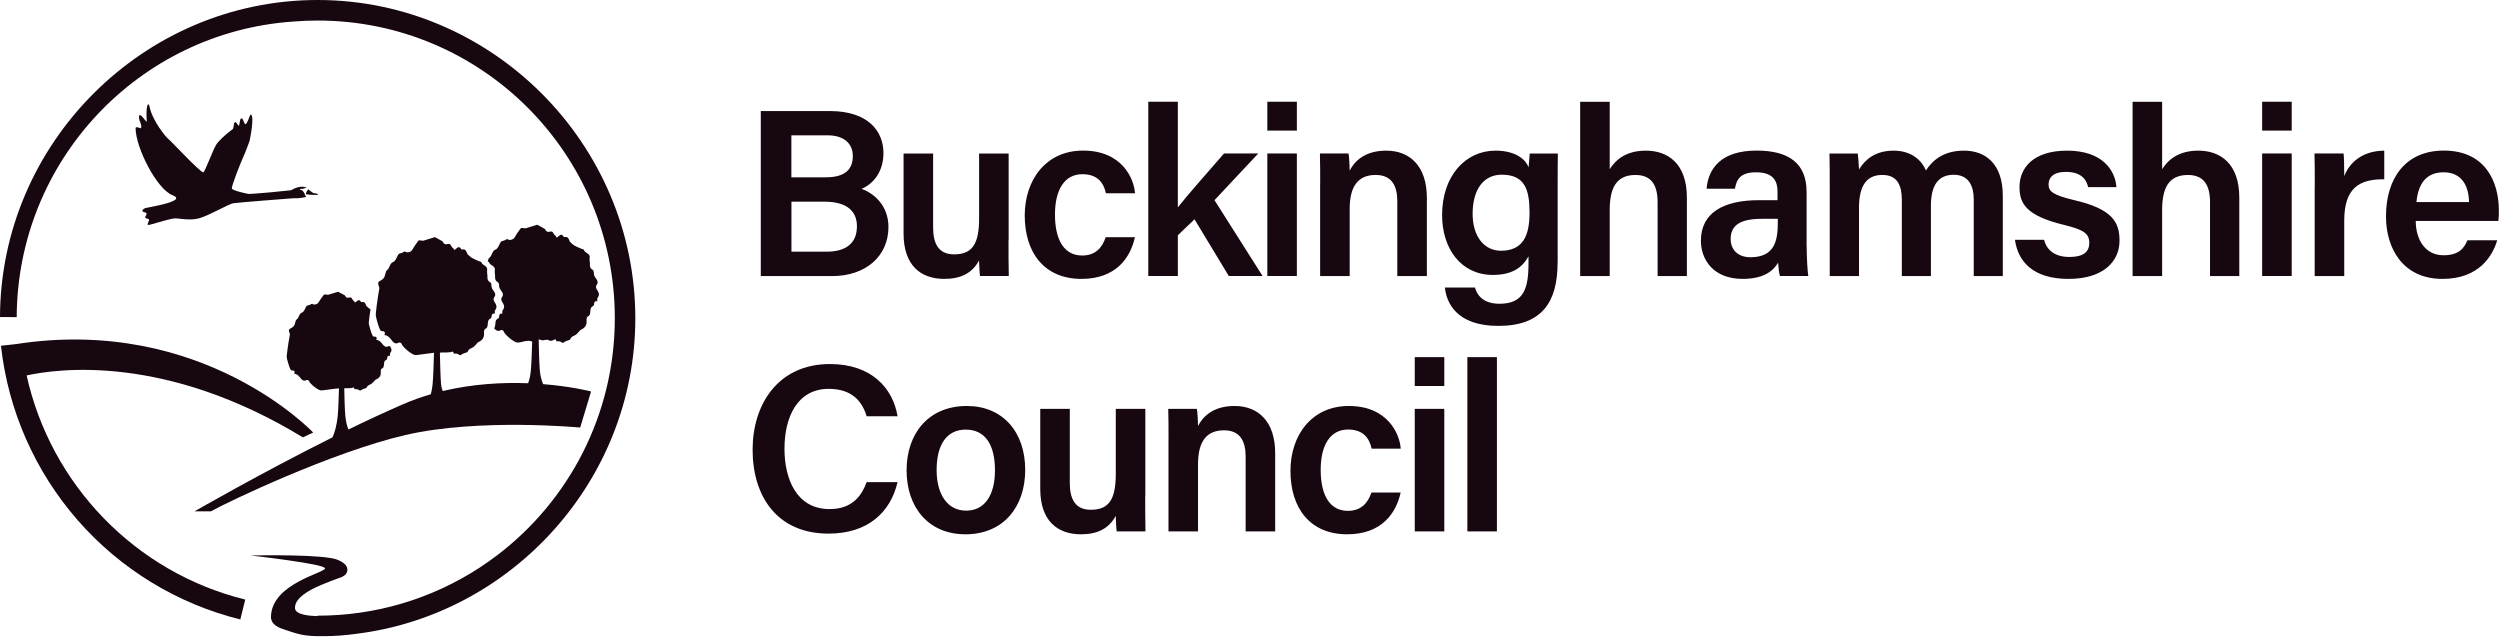
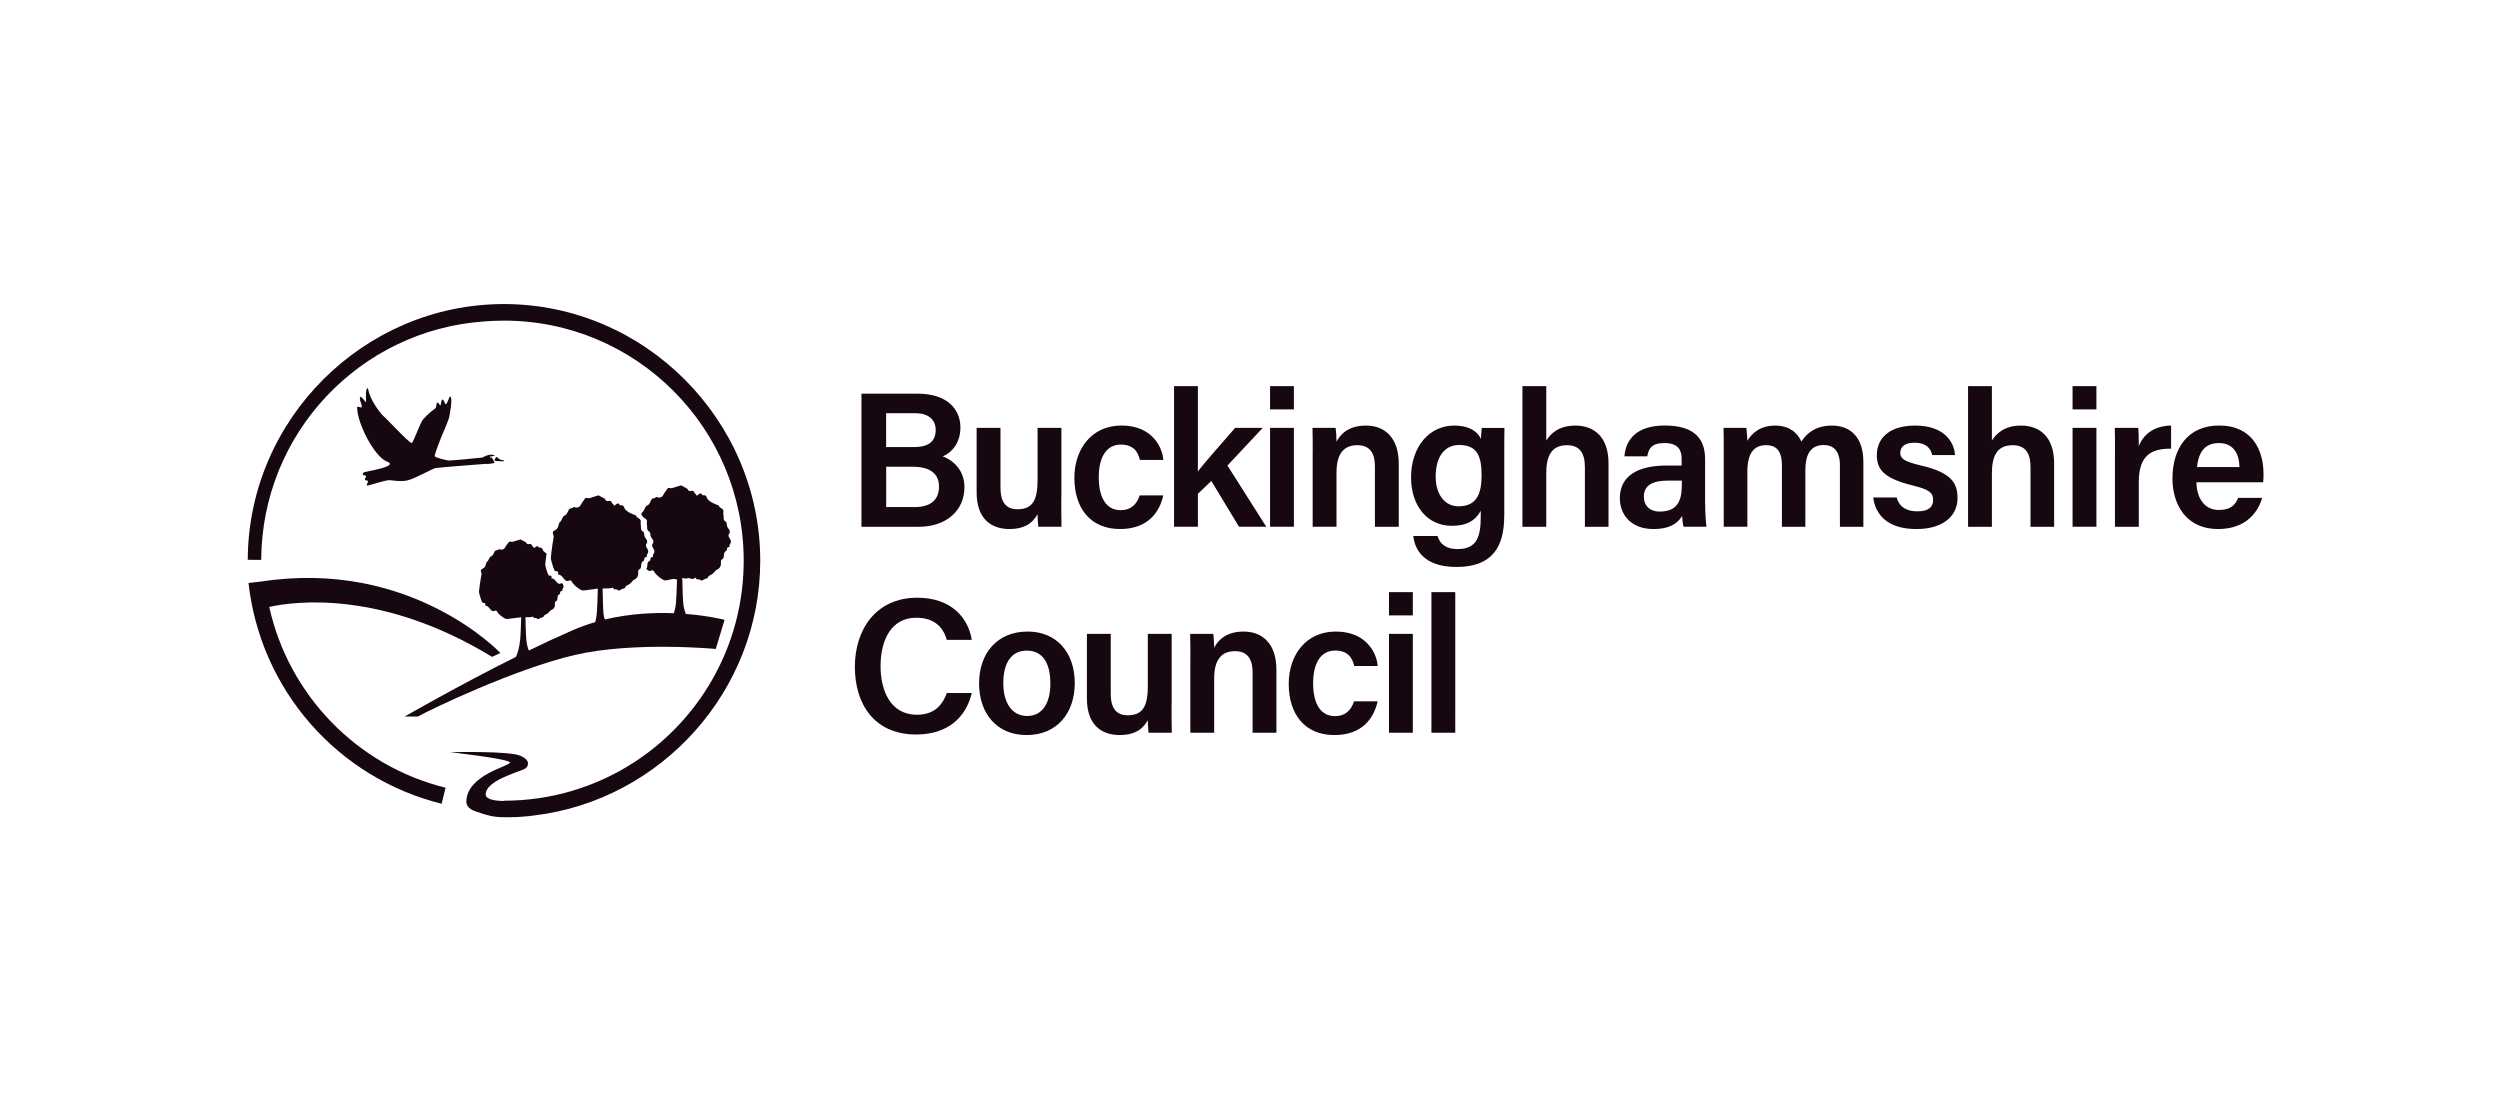
- <svg xmlns="http://www.w3.org/2000/svg" width="224" height="57" viewBox="0 0 224 57" fill="none">
-   <path d="M68.174 9.951H74.359C77.774 9.951 79.158 11.742 79.158 13.713C79.158 15.401 78.239 16.487 77.196 16.918C78.202 17.279 79.605 18.328 79.605 20.338C79.605 22.964 77.559 24.738 74.549 24.738H68.167V9.951H68.174ZM74.003 15.886C75.732 15.886 76.412 15.162 76.412 13.983C76.412 12.811 75.56 12.124 74.149 12.124H70.908V15.886H74.003ZM70.908 22.552H74.046C75.817 22.552 76.781 21.785 76.781 20.269C76.781 18.944 75.903 18.072 73.899 18.072H70.914V22.552H70.908ZM90.363 21.527C90.363 22.596 90.363 23.853 90.387 24.731H87.807C87.765 24.432 87.746 23.81 87.722 23.344C87.103 24.473 86.097 24.989 84.607 24.989C82.492 24.989 80.96 23.773 80.96 20.932V13.755H83.608V20.397C83.608 21.68 83.994 22.791 85.484 22.791C87.083 22.791 87.728 21.914 87.728 19.57V13.755H90.374V21.527H90.363ZM101.69 21.251C101.286 23.086 100.006 24.989 96.892 24.989C93.605 24.989 91.816 22.68 91.816 19.305C91.816 16.12 93.716 13.492 97.044 13.492C100.544 13.492 101.612 16.014 101.697 17.317H99.092C98.878 16.333 98.301 15.609 96.978 15.609C95.397 15.609 94.526 16.977 94.526 19.219C94.526 21.613 95.421 22.895 96.959 22.895C98.111 22.895 98.749 22.233 99.073 21.251H101.692H101.69ZM105.534 18.581C106.386 17.488 108.158 15.505 109.672 13.75H112.742L108.819 17.936L113.128 24.731H110.1L107.029 19.649L105.535 21.079V24.731H102.886V9.116H105.534V18.581ZM113.551 9.116H116.199V11.699H113.552V9.116H113.551ZM113.551 13.75H116.199V24.731H113.552V13.751L113.551 13.75ZM118.289 16.506C118.289 15.567 118.289 14.585 118.265 13.75H120.827C120.889 14.05 120.932 14.947 120.932 15.29C121.317 14.524 122.212 13.498 124.199 13.498C126.357 13.498 127.847 14.91 127.847 17.727V24.738H125.198V18.026C125.198 16.658 124.707 15.675 123.255 15.675C121.698 15.675 120.932 16.683 120.932 18.709V24.737H118.284V16.504H118.289V16.506ZM139.56 23.515C139.56 27.039 138.193 29.201 134.246 29.201C130.469 29.201 129.592 27.082 129.464 25.763H132.155C132.411 26.659 133.117 27.216 134.349 27.216C136.507 27.216 136.953 25.891 136.953 23.608V22.97C136.379 24.013 135.441 24.633 133.754 24.633C130.941 24.633 129.212 22.324 129.212 19.267C129.212 15.788 131.284 13.498 133.994 13.498C135.956 13.498 136.771 14.418 136.96 14.997C136.984 14.633 137.046 13.952 137.065 13.757H139.583C139.566 14.609 139.566 15.849 139.566 16.918V23.515H139.56ZM134.484 22.466C136.488 22.466 137.046 21.079 137.046 19.047C137.046 16.973 136.617 15.652 134.551 15.652C132.994 15.652 131.947 16.892 131.947 19.158C131.947 21.19 132.989 22.466 134.484 22.466ZM144.23 9.116V15.162C144.739 14.351 145.658 13.498 147.473 13.498C149.416 13.498 151.145 14.628 151.145 17.709V24.738H148.521V18.115C148.521 16.53 147.926 15.678 146.535 15.678C144.745 15.678 144.23 16.96 144.23 18.838V24.738H141.583V9.12H144.23V9.114V9.116ZM161.877 22.043C161.877 23.068 161.964 24.454 162.025 24.731H159.487C159.401 24.499 159.34 23.94 159.316 23.534C158.928 24.197 158.139 24.989 156.134 24.989C153.512 24.989 152.401 23.257 152.401 21.569C152.401 19.089 154.388 17.935 157.605 17.935H159.266V17.187C159.266 16.335 158.992 15.438 157.348 15.438C155.895 15.438 155.6 16.101 155.448 16.91H152.91C153.057 15.119 154.191 13.473 157.452 13.492C160.309 13.51 161.871 14.646 161.871 17.211V22.042H161.877V22.043ZM159.297 19.607H157.863C155.919 19.607 155.068 20.182 155.068 21.422C155.068 22.32 155.662 23.049 156.84 23.049C159.016 23.049 159.292 21.552 159.292 19.931V19.605H159.297V19.607ZM163.944 16.573C163.944 15.634 163.944 14.67 163.92 13.755H166.456C166.499 14.032 166.542 14.72 166.567 15.186C167.1 14.308 168.02 13.498 169.662 13.498C171.219 13.498 172.157 14.308 172.561 15.272C173.18 14.333 174.162 13.498 175.976 13.498C177.852 13.498 179.451 14.628 179.451 17.538V24.738H176.846V17.855C176.846 16.764 176.46 15.659 175.057 15.659C173.604 15.659 173.009 16.684 173.009 18.458V24.738H170.404V17.941C170.404 16.725 170.085 15.675 168.656 15.675C167.229 15.675 166.567 16.658 166.567 18.622V24.735H163.944V16.573ZM183.148 21.485C183.406 22.466 184.171 23.024 185.428 23.024C186.709 23.024 187.2 22.534 187.2 21.767C187.2 20.932 186.709 20.588 184.981 20.164C181.548 19.33 180.947 18.261 180.947 16.745C180.947 15.143 182.075 13.498 185.213 13.498C188.371 13.498 189.521 15.248 189.633 16.769H187.095C186.99 16.253 186.623 15.401 185.109 15.401C183.914 15.401 183.552 15.96 183.552 16.53C183.552 17.15 183.938 17.471 185.789 17.918C189.333 18.727 189.909 19.95 189.909 21.57C189.909 23.406 188.48 24.99 185.343 24.99C182.16 24.99 180.8 23.43 180.542 21.485H183.148ZM193.727 9.116V15.162C194.236 14.351 195.156 13.498 196.97 13.498C198.913 13.498 200.641 14.628 200.641 17.709V24.738H198.018V18.115C198.018 16.53 197.424 15.678 196.032 15.678C194.236 15.678 193.727 16.96 193.727 18.838V24.738H191.08V9.12H193.727V9.114V9.116ZM202.688 9.116H205.337V11.699H202.688V9.116ZM202.688 13.75H205.337V24.731H202.688V13.751V13.75ZM207.403 16.721C207.403 15.481 207.403 14.561 207.378 13.75H209.983C210.025 14.006 210.044 15.032 210.044 15.782C210.559 14.457 211.773 13.516 213.63 13.498V16.064C211.411 16.04 210.044 16.831 210.044 19.759V24.738H207.396V16.721H207.403ZM216.45 19.796C216.45 21.441 217.283 22.871 218.926 22.871C220.337 22.871 220.783 22.227 221.083 21.527H223.751C223.346 22.895 222.151 24.99 218.84 24.99C215.298 24.99 213.784 22.251 213.784 19.39C213.784 15.997 215.512 13.492 218.969 13.492C222.659 13.492 223.897 16.248 223.897 18.857C223.897 19.219 223.897 19.477 223.854 19.796H216.45ZM221.225 18.108C221.2 16.634 220.563 15.438 218.945 15.438C217.32 15.438 216.664 16.55 216.512 18.108H221.225ZM80.421 43.195C79.802 45.865 77.798 47.812 74.236 47.812C69.651 47.812 67.433 44.497 67.433 40.292C67.433 36.253 69.694 32.618 74.364 32.618C78.121 32.618 80.016 34.817 80.421 37.297H77.65C77.264 35.995 76.369 34.841 74.255 34.841C71.416 34.841 70.289 37.406 70.289 40.206C70.289 42.833 71.313 45.614 74.34 45.614C76.497 45.614 77.264 44.245 77.65 43.202H80.421V43.195ZM91.859 42.103C91.859 45.375 89.941 47.873 86.501 47.873C83.173 47.873 81.23 45.436 81.23 42.144C81.23 38.813 83.215 36.376 86.631 36.376C89.811 36.376 91.859 38.664 91.859 42.103ZM83.921 42.12C83.921 44.343 84.926 45.754 86.568 45.754C88.23 45.754 89.149 44.367 89.149 42.146C89.149 39.776 88.23 38.493 86.527 38.493C84.902 38.493 83.921 39.733 83.921 42.12ZM102.611 44.41C102.611 45.479 102.611 46.737 102.635 47.615H100.054C100.011 47.314 99.992 46.694 99.968 46.227C99.349 47.357 98.345 47.873 96.855 47.873C94.74 47.873 93.207 46.657 93.207 43.815V36.633H95.854V43.282C95.854 44.564 96.242 45.675 97.731 45.675C99.331 45.675 99.974 44.798 99.974 42.447V36.633H102.622V44.41H102.611ZM104.7 39.39C104.7 38.449 104.7 37.468 104.675 36.634H107.237C107.3 36.933 107.343 37.831 107.343 38.173C107.728 37.406 108.623 36.376 110.609 36.376C112.766 36.376 114.256 37.787 114.256 40.604V47.615H111.609V40.906C111.609 39.537 111.117 38.555 109.666 38.555C108.108 38.555 107.343 39.561 107.343 41.587V47.615H104.696V39.39H104.7ZM125.498 44.134C125.095 45.969 123.812 47.873 120.698 47.873C117.413 47.873 115.625 45.564 115.625 42.187C115.625 39.002 117.524 36.376 120.852 36.376C124.353 36.376 125.419 38.898 125.505 40.199H122.9C122.685 39.217 122.108 38.486 120.784 38.486C119.204 38.486 118.334 39.856 118.334 42.096C118.334 44.49 119.227 45.772 120.767 45.772C121.919 45.772 122.555 45.11 122.881 44.128H125.498V44.134ZM126.761 31.998H129.409V34.583H126.762V31.998H126.761ZM126.761 36.634H129.409V47.615H126.762V36.633L126.761 36.634ZM134.123 31.998H131.475V47.615H134.122L134.123 31.998ZM28.46 0C12.878 0 0.048 12.811 0 28.407L1.496 28.415C1.557 14.375 12.443 2.903 26.229 1.934C26.971 1.872 27.715 1.841 28.46 1.841C43.165 1.841 55.087 13.78 55.087 28.506C55.087 37.167 50.962 44.859 44.581 49.725C40.466 52.868 35.522 54.735 30.36 55.098C29.735 55.14 29.103 55.165 28.467 55.165H28.441V55.202C27.657 55.183 26.444 55.073 26.431 54.478C26.419 53.986 26.792 53.587 27.154 53.305C27.637 52.925 28.208 52.654 28.773 52.414C29.312 52.182 29.863 51.973 30.421 51.776C30.6 51.724 30.767 51.637 30.912 51.52C31.017 51.427 31.088 51.301 31.114 51.163C31.14 51.025 31.119 50.882 31.054 50.757C30.893 50.462 30.556 50.291 30.261 50.161C29.066 49.653 23.243 49.757 22.515 49.77H22.441C22.465 49.775 29.114 50.518 29.122 50.924C29.134 51.334 24.366 52.268 24.279 55.232C24.255 56.037 25.132 56.288 25.469 56.404C26.64 56.803 27.161 56.969 28.375 57H29.066C29.999 56.995 30.931 56.928 31.855 56.798C45.893 55.098 56.925 42.992 56.925 28.506C56.92 12.868 44.072 0 28.46 0Z" fill="#170710" />
-   <path d="M27.137 39.188L28.061 38.757C28.061 38.757 18.156 28.248 1.459 30.827L0.085 30.98C0.728 36.773 3.129 42.229 6.964 46.614C10.798 50.999 15.883 54.102 21.533 55.504L21.974 53.722C12.101 51.286 4.549 43.4 2.386 33.64C5.261 33.007 14.909 31.736 27.138 39.188H27.137Z" fill="#170710" />
-   <path d="M53.445 25.878C53.395 25.8 53.388 25.622 53.438 25.56C53.609 25.351 53.566 25.167 53.427 24.99C53.291 24.824 53.193 24.651 53.206 24.419C53.212 24.333 53.149 24.191 53.082 24.161C52.843 24.038 52.85 23.829 52.856 23.602C52.862 23.448 52.8 23.283 52.832 23.135C52.923 22.68 52.409 22.706 52.317 22.394C52.304 22.35 52.218 22.331 52.163 22.307C52.152 22.3 52.126 22.307 52.115 22.3C51.901 22.203 51.679 22.123 51.47 22.001C51.323 21.915 51.207 21.785 51.072 21.674C50.888 21.233 50.87 21.22 50.514 21.238C50.282 20.791 50.091 21.201 49.878 21.288C49.835 21.227 49.809 21.14 49.754 21.11C49.589 21.01 49.57 20.68 49.32 20.748C49.105 20.802 48.951 20.797 48.86 20.563C48.842 20.52 48.781 20.49 48.736 20.465C48.553 20.36 48.369 20.262 48.136 20.134C47.806 20.238 47.407 20.355 47.089 20.459C46.898 20.453 46.714 20.392 46.664 20.448C46.451 20.711 46.266 20.999 46.095 21.294C45.973 21.496 45.593 21.57 45.445 21.411C45.31 21.472 45.189 21.565 45.059 21.582C44.894 21.607 44.844 21.693 44.778 21.84C44.692 22.036 44.575 22.296 44.409 22.355C44.066 22.491 44.115 22.897 43.851 23.092C43.766 23.154 43.735 23.289 43.699 23.43C43.747 23.454 43.814 23.473 43.821 23.504C43.907 23.818 44.422 23.792 44.335 24.247C44.305 24.393 44.361 24.56 44.361 24.712C44.354 24.941 44.348 25.148 44.593 25.271C44.661 25.308 44.721 25.442 44.716 25.529C44.704 25.763 44.808 25.928 44.937 26.093C45.078 26.271 45.121 26.457 44.948 26.665C44.9 26.726 44.906 26.904 44.956 26.984C45.108 27.242 45.304 27.476 45.041 27.795C44.991 27.856 45.017 27.991 45.004 28.108C44.796 28.066 44.722 28.175 44.722 28.378C44.722 28.433 44.679 28.519 44.637 28.537C44.361 28.654 44.398 28.912 44.372 29.144C44.361 29.237 44.324 29.365 44.268 29.402C44.403 29.573 44.6 29.758 44.887 29.573C44.93 29.545 45.096 29.612 45.115 29.66C45.2 29.986 46.095 30.71 46.377 30.698C46.812 30.679 47.235 30.415 47.682 30.606C47.658 31.447 47.615 32.681 47.56 33.233C47.517 33.681 47.426 34.043 47.321 34.338C45.096 34.253 42.424 34.381 39.665 35.037C39.587 34.84 39.537 34.634 39.518 34.424C39.463 33.815 39.433 32.41 39.414 31.607C39.463 31.607 39.524 31.588 39.579 31.582C39.702 31.575 40.352 31.618 40.573 31.49L40.664 31.675C40.83 31.698 40.983 31.668 41.062 31.741C41.197 31.857 41.277 31.846 41.399 31.741C41.473 31.679 41.59 31.661 41.681 31.618C41.761 31.588 41.89 31.57 41.909 31.508C41.994 31.226 42.27 31.219 42.443 31.078C42.546 30.992 42.632 30.881 42.724 30.783C42.767 30.74 42.797 30.679 42.852 30.655C43.219 30.501 43.41 30.237 43.367 29.808C43.349 29.63 43.392 29.489 43.575 29.409C43.582 29.409 43.582 29.402 43.588 29.402C43.644 29.359 43.681 29.231 43.692 29.146C43.723 28.912 43.686 28.654 43.957 28.537C43.999 28.519 44.042 28.433 44.042 28.378C44.042 28.175 44.115 28.071 44.324 28.107C44.337 27.984 44.311 27.856 44.361 27.793C44.617 27.481 44.422 27.248 44.268 26.984C44.22 26.904 44.213 26.727 44.263 26.665C44.433 26.457 44.391 26.271 44.25 26.095C44.122 25.928 44.018 25.763 44.029 25.529C44.036 25.444 43.974 25.301 43.901 25.273C43.662 25.148 43.668 24.941 43.673 24.712C43.673 24.56 43.619 24.393 43.649 24.247C43.735 23.792 43.227 23.816 43.134 23.504C43.123 23.467 43.06 23.448 43.012 23.43C43.006 23.424 42.993 23.424 42.987 23.417C42.975 23.412 42.95 23.417 42.938 23.412C42.724 23.313 42.504 23.233 42.294 23.112C42.148 23.025 42.031 22.896 41.896 22.785C41.711 22.343 41.694 22.331 41.338 22.35C41.105 21.902 40.916 22.313 40.701 22.398C40.658 22.337 40.634 22.252 40.578 22.222C40.413 22.122 40.401 21.791 40.15 21.858C39.935 21.915 39.782 21.908 39.689 21.674C39.672 21.632 39.609 21.6 39.567 21.576C39.383 21.472 39.194 21.374 38.966 21.245C38.636 21.349 38.237 21.466 37.919 21.57C37.728 21.565 37.544 21.502 37.495 21.558C37.281 21.821 37.096 22.11 36.925 22.405C36.802 22.608 36.416 22.68 36.275 22.522C36.14 22.584 36.019 22.675 35.89 22.693C35.723 22.718 35.675 22.804 35.608 22.951C35.522 23.148 35.404 23.406 35.239 23.467C34.896 23.602 34.939 24.007 34.681 24.204C34.535 24.314 34.541 24.627 34.437 24.824C34.365 24.953 34.256 25.058 34.124 25.124C33.896 25.235 33.836 25.327 33.922 25.585C33.946 25.67 33.996 25.756 33.989 25.837C33.952 26.119 33.885 26.401 33.848 26.683C33.842 26.702 33.842 26.726 33.842 26.744C33.775 27.205 33.707 27.665 33.671 28.127C33.657 28.303 33.714 28.494 33.762 28.673C33.842 28.96 34.026 29.667 34.173 29.667C34.387 29.667 34.565 29.697 34.448 30.023C34.724 30.048 34.865 30.2 35.032 30.404C35.172 30.581 35.38 30.925 35.743 30.692C35.767 30.679 35.816 30.686 35.864 30.705C35.914 30.722 35.964 30.753 35.969 30.777C36.055 31.104 36.95 31.828 37.231 31.815C37.544 31.803 38.341 31.661 38.886 31.607C38.862 32.435 38.819 33.858 38.758 34.467C38.727 34.799 38.666 35.079 38.599 35.326C37.759 35.571 36.925 35.867 36.092 36.228C34.454 36.944 32.831 37.696 31.225 38.481C31.114 38.247 30.997 37.861 30.936 37.204C30.888 36.682 30.856 35.443 30.845 34.786C30.96 34.78 31.514 34.817 31.696 34.706C31.739 34.786 31.77 34.841 31.776 34.866C31.918 34.884 32.052 34.86 32.12 34.921C32.235 35.02 32.304 35.007 32.413 34.921C32.482 34.866 32.58 34.853 32.659 34.817C32.726 34.791 32.843 34.774 32.854 34.724C32.934 34.491 33.167 34.485 33.314 34.363C33.399 34.288 33.473 34.196 33.56 34.117C33.597 34.08 33.627 34.025 33.67 34.012C33.989 33.884 34.154 33.663 34.118 33.307C34.099 33.158 34.136 33.043 34.296 32.975C34.351 32.95 34.381 32.828 34.394 32.747C34.418 32.551 34.387 32.336 34.62 32.238C34.657 32.219 34.694 32.147 34.694 32.104C34.694 31.931 34.755 31.846 34.939 31.883C34.952 31.778 34.926 31.674 34.97 31.618C35.165 31.386 35.061 31.208 34.939 31.022C34.896 31.011 34.854 30.998 34.835 31.011C34.522 31.201 34.337 30.913 34.222 30.772C34.081 30.601 33.959 30.471 33.719 30.452C33.818 30.182 33.67 30.157 33.48 30.157C33.352 30.157 33.192 29.562 33.125 29.322C33.082 29.176 33.032 29.016 33.045 28.862C33.082 28.476 33.138 28.095 33.199 27.708C33.192 27.702 33.186 27.702 33.18 27.702C33.052 27.635 32.947 27.517 32.837 27.426C32.676 27.058 32.665 27.045 32.353 27.064C32.15 26.689 31.991 27.034 31.801 27.107C31.764 27.052 31.74 26.984 31.696 26.96C31.549 26.88 31.544 26.604 31.323 26.652C31.138 26.695 31.005 26.695 30.925 26.499C30.912 26.462 30.856 26.438 30.82 26.42C30.66 26.334 30.501 26.249 30.299 26.143C30.011 26.229 29.667 26.334 29.392 26.414C29.226 26.407 29.066 26.351 29.024 26.407C28.84 26.628 28.681 26.867 28.527 27.114C28.423 27.285 28.092 27.346 27.963 27.212C27.847 27.26 27.743 27.34 27.626 27.353C27.48 27.37 27.441 27.444 27.381 27.567C27.308 27.733 27.211 27.947 27.068 28.003C26.77 28.114 26.812 28.457 26.585 28.617C26.457 28.71 26.462 28.966 26.371 29.139C26.307 29.25 26.21 29.338 26.094 29.391C25.897 29.482 25.843 29.562 25.916 29.771C25.941 29.838 25.984 29.918 25.973 29.979C25.941 30.219 25.886 30.452 25.849 30.692C25.788 31.091 25.727 31.495 25.69 31.895C25.677 32.043 25.727 32.202 25.769 32.355C25.836 32.594 25.997 33.19 26.125 33.19C26.314 33.19 26.462 33.214 26.364 33.485C26.603 33.509 26.726 33.632 26.866 33.804C26.989 33.951 27.172 34.24 27.478 34.043C27.517 34.019 27.663 34.073 27.676 34.117C27.749 34.388 28.527 34.995 28.772 34.983C29.079 34.97 29.913 34.823 30.373 34.797C30.348 35.48 30.317 36.725 30.262 37.248C30.163 38.217 29.956 38.837 29.791 39.186C23.41 42.373 17.426 45.817 17.426 45.817H18.892C20.412 44.963 29.741 40.507 36.324 38.978C42.908 37.449 51.985 38.308 51.985 38.308L52.96 35.074C52.96 35.074 51.257 34.626 48.662 34.418C48.502 34.028 48.403 33.616 48.369 33.196C48.314 32.601 48.284 31.226 48.265 30.417C48.366 30.426 48.465 30.45 48.559 30.488C48.62 30.514 48.694 30.477 48.768 30.471C48.89 30.464 49.044 30.41 49.129 30.464C49.363 30.618 49.546 30.506 49.761 30.378L49.852 30.569C50.011 30.593 50.165 30.562 50.25 30.631C50.386 30.747 50.465 30.735 50.588 30.631C50.667 30.569 50.778 30.551 50.87 30.508C50.949 30.477 51.079 30.458 51.097 30.397C51.183 30.115 51.459 30.109 51.629 29.968C51.735 29.882 51.82 29.771 51.913 29.673C51.955 29.63 51.985 29.569 52.041 29.545C52.409 29.391 52.598 29.126 52.556 28.697C52.537 28.519 52.58 28.383 52.764 28.298C52.826 28.266 52.869 28.127 52.88 28.027C52.911 27.795 52.874 27.537 53.143 27.42C53.186 27.401 53.229 27.316 53.229 27.26C53.229 27.058 53.304 26.954 53.512 26.99C53.525 26.867 53.499 26.739 53.549 26.676C53.794 26.37 53.597 26.137 53.445 25.878ZM28.484 17.389C28.46 17.341 28.197 17.335 28.056 17.285C27.934 17.212 27.819 17.127 27.712 17.033C27.712 17.033 27.639 16.972 27.613 16.972C27.584 16.972 27.363 17.335 27.419 17.384C27.473 17.427 27.639 17.451 27.852 17.451C28.043 17.458 28.343 17.476 28.46 17.451C28.484 17.432 28.497 17.414 28.484 17.389Z" fill="#170710" />
-   <path d="M27.338 17.499C27.32 17.463 27.307 17.421 27.296 17.384C27.29 17.361 27.284 17.339 27.277 17.317C27.216 17.204 27.135 17.104 27.038 17.022C27.025 17.028 27.01 17.032 26.995 17.033C26.939 17.04 26.896 17.016 26.89 16.985C26.884 16.948 26.927 16.918 26.983 16.91C26.998 16.907 27.014 16.908 27.028 16.912C27.043 16.916 27.057 16.924 27.068 16.935L27.479 16.812C27.316 16.747 27.14 16.72 26.964 16.732C26.64 16.751 26.314 16.91 26.093 17.04C26.074 17.047 26.053 17.051 26.032 17.052C25.843 17.083 22.47 17.415 22.244 17.371C22.012 17.328 20.86 17.083 20.779 16.899C20.7 16.721 21.625 14.444 21.693 14.308C22.018 13.609 22.366 12.614 22.366 12.614C22.366 12.614 22.845 10.355 22.466 10.263C22.391 10.244 22.214 10.981 22.025 11.111C21.853 11.226 21.803 10.447 21.577 10.638C21.453 10.742 21.477 11.454 21.331 11.208C20.895 10.478 20.969 11.478 20.871 11.553C20.13 12.093 19.492 12.731 19.363 12.982C19.049 13.492 18.352 15.444 18.21 15.438C17.911 15.431 15.257 12.56 15.072 12.442C14.894 12.319 13.627 10.797 13.393 9.52C13.332 9.188 13.043 9.196 13.148 10.871C13.16 11.079 12.548 10.031 12.468 10.38C12.376 10.784 12.767 11.165 12.633 11.478C12.609 11.54 12.149 11.27 12.149 11.484C12.149 13.204 14.042 16.955 15.465 17.495C16.888 18.035 13.167 18.581 12.976 18.66C12.787 18.74 12.646 18.948 12.896 19.004C13.437 19.089 12.854 19.416 13.056 19.557C13.16 19.581 13.276 19.587 13.345 19.661C13.412 19.759 13.141 20.108 13.252 20.158C13.362 20.206 14.974 19.642 15.624 19.568C15.943 19.532 16.955 19.796 17.813 19.568C18.671 19.341 20.497 18.28 20.884 18.213C21.269 18.145 26.351 17.757 26.351 17.757C26.799 17.8 27.357 17.666 27.479 17.629C27.437 17.636 27.38 17.586 27.337 17.5L27.338 17.499Z" fill="#170710" />
+ <svg xmlns="http://www.w3.org/2000/svg" width="222" height="99" viewBox="0 0 222 99" fill="none">
+   <path d="M76.504 34.955H81.448C84.178 34.955 85.285 36.387 85.285 37.963C85.285 39.313 84.55 40.181 83.716 40.525C84.521 40.815 85.642 41.653 85.642 43.259C85.642 45.359 84.006 46.777 81.6 46.777H76.498V34.955H76.504ZM81.163 39.7C82.546 39.7 83.09 39.122 83.09 38.179C83.09 37.242 82.408 36.693 81.281 36.693H78.689V39.7H81.163ZM78.689 45.03H81.198C82.614 45.03 83.384 44.417 83.384 43.205C83.384 42.145 82.682 41.448 81.08 41.448H78.694V45.03H78.689ZM94.243 44.211C94.243 45.065 94.243 46.07 94.262 46.772H92.2C92.166 46.532 92.151 46.036 92.132 45.663C91.637 46.566 90.832 46.978 89.641 46.978C87.951 46.978 86.725 46.006 86.725 43.734V37.997H88.843V43.307C88.843 44.333 89.151 45.221 90.342 45.221C91.621 45.221 92.136 44.519 92.136 42.645V37.997H94.252V44.211H94.243ZM103.299 43.99C102.976 45.457 101.952 46.978 99.463 46.978C96.835 46.978 95.405 45.132 95.405 42.434C95.405 39.887 96.924 37.786 99.585 37.786C102.382 37.786 103.236 39.803 103.304 40.844H101.221C101.051 40.058 100.589 39.479 99.531 39.479C98.267 39.479 97.571 40.573 97.571 42.365C97.571 44.279 98.286 45.304 99.516 45.304C100.437 45.304 100.947 44.775 101.206 43.99H103.3H103.299ZM106.372 41.855C107.053 40.981 108.47 39.396 109.68 37.993H112.134L108.998 41.34L112.443 46.772H110.022L107.567 42.709L106.373 43.852V46.772H104.255V34.288H106.372V41.855ZM112.781 34.288H114.898V36.353H112.782V34.288H112.781ZM112.781 37.993H114.898V46.772H112.782V37.994L112.781 37.993ZM116.569 40.196C116.569 39.445 116.569 38.66 116.55 37.993H118.598C118.648 38.233 118.682 38.95 118.682 39.224C118.99 38.611 119.705 37.791 121.294 37.791C123.019 37.791 124.21 38.92 124.21 41.172V46.777H122.093V41.411C122.093 40.318 121.7 39.532 120.539 39.532C119.294 39.532 118.682 40.337 118.682 41.957V46.776H116.565V40.195H116.569V40.196ZM133.575 45.8C133.575 48.617 132.482 50.346 129.326 50.346C126.307 50.346 125.606 48.651 125.503 47.596H127.655C127.859 48.313 128.424 48.759 129.409 48.759C131.134 48.759 131.49 47.699 131.49 45.874V45.364C131.032 46.197 130.282 46.693 128.933 46.693C126.684 46.693 125.302 44.848 125.302 42.404C125.302 39.622 126.958 37.791 129.125 37.791C130.693 37.791 131.345 38.527 131.496 38.989C131.515 38.699 131.565 38.154 131.58 37.998H133.593C133.579 38.68 133.579 39.671 133.579 40.525V45.8H133.575ZM129.517 44.961C131.119 44.961 131.565 43.852 131.565 42.227C131.565 40.57 131.222 39.514 129.57 39.514C128.325 39.514 127.488 40.505 127.488 42.316C127.488 43.941 128.321 44.961 129.517 44.961ZM137.308 34.288V39.122C137.715 38.473 138.45 37.791 139.901 37.791C141.454 37.791 142.837 38.694 142.837 41.157V46.777H140.739V41.482C140.739 40.215 140.263 39.534 139.151 39.534C137.72 39.534 137.308 40.559 137.308 42.061V46.777H135.192V34.291H137.308V34.287V34.288ZM151.417 44.623C151.417 45.442 151.486 46.551 151.535 46.772H149.506C149.437 46.586 149.388 46.139 149.369 45.815C149.059 46.344 148.428 46.978 146.825 46.978C144.729 46.978 143.841 45.594 143.841 44.244C143.841 42.261 145.429 41.339 148.001 41.339H149.329V40.74C149.329 40.059 149.11 39.343 147.796 39.343C146.634 39.343 146.398 39.872 146.277 40.52H144.248C144.365 39.087 145.272 37.772 147.879 37.786C150.163 37.801 151.412 38.709 151.412 40.76V44.622H151.417V44.623ZM149.354 42.675H148.207C146.653 42.675 145.973 43.135 145.973 44.126C145.973 44.844 146.448 45.427 147.39 45.427C149.129 45.427 149.35 44.23 149.35 42.935V42.674H149.354V42.675ZM153.069 40.249C153.069 39.499 153.069 38.729 153.05 37.997H155.077C155.112 38.218 155.146 38.769 155.166 39.141C155.592 38.439 156.328 37.791 157.64 37.791C158.885 37.791 159.635 38.439 159.958 39.209C160.453 38.459 161.238 37.791 162.688 37.791C164.188 37.791 165.467 38.694 165.467 41.021V46.777H163.384V41.275C163.384 40.402 163.075 39.519 161.954 39.519C160.792 39.519 160.316 40.338 160.316 41.757V46.777H158.234V41.343C158.234 40.371 157.979 39.532 156.836 39.532C155.695 39.532 155.166 40.318 155.166 41.888V46.775H153.069V40.249ZM168.422 44.176C168.628 44.961 169.24 45.407 170.245 45.407C171.269 45.407 171.662 45.015 171.662 44.402C171.662 43.734 171.269 43.46 169.888 43.12C167.143 42.454 166.663 41.599 166.663 40.387C166.663 39.107 167.564 37.791 170.073 37.791C172.598 37.791 173.517 39.19 173.607 40.407H171.578C171.494 39.994 171.2 39.313 169.99 39.313C169.035 39.313 168.745 39.76 168.745 40.215C168.745 40.711 169.054 40.967 170.534 41.325C173.367 41.972 173.827 42.95 173.827 44.245C173.827 45.712 172.685 46.979 170.177 46.979C167.632 46.979 166.545 45.731 166.339 44.176H168.422ZM176.88 34.288V39.122C177.287 38.473 178.022 37.791 179.473 37.791C181.026 37.791 182.407 38.694 182.407 41.157V46.777H180.31V41.482C180.31 40.215 179.836 39.534 178.723 39.534C177.287 39.534 176.88 40.559 176.88 42.061V46.777H174.764V34.291H176.88V34.287V34.288ZM184.044 34.288H186.162V36.353H184.044V34.288ZM184.044 37.993H186.162V46.772H184.044V37.994V37.993ZM187.813 40.368C187.813 39.377 187.813 38.641 187.793 37.993H189.876C189.91 38.198 189.925 39.018 189.925 39.617C190.337 38.558 191.307 37.806 192.792 37.791V39.843C191.018 39.823 189.925 40.456 189.925 42.797V46.777H187.808V40.368H187.813ZM195.046 42.827C195.046 44.141 195.712 45.285 197.026 45.285C198.154 45.285 198.51 44.77 198.75 44.211H200.883C200.559 45.304 199.604 46.979 196.957 46.979C194.125 46.979 192.915 44.789 192.915 42.502C192.915 39.789 194.296 37.786 197.06 37.786C200.01 37.786 201 39.99 201 42.076C201 42.365 201 42.571 200.966 42.827H195.046ZM198.864 41.477C198.844 40.298 198.335 39.343 197.041 39.343C195.742 39.343 195.217 40.231 195.096 41.477H198.864ZM86.294 61.533C85.799 63.668 84.198 65.224 81.35 65.224C77.684 65.224 75.911 62.574 75.911 59.212C75.911 55.984 77.719 53.078 81.452 53.078C84.456 53.078 85.971 54.835 86.294 56.818H84.079C83.771 55.778 83.055 54.855 81.365 54.855C79.095 54.855 78.194 56.905 78.194 59.144C78.194 61.244 79.013 63.468 81.433 63.468C83.158 63.468 83.771 62.373 84.079 61.539H86.294V61.533ZM95.439 60.66C95.439 63.276 93.905 65.273 91.155 65.273C88.495 65.273 86.942 63.325 86.942 60.693C86.942 58.03 88.529 56.082 91.259 56.082C93.801 56.082 95.439 57.911 95.439 60.66ZM89.093 60.674C89.093 62.451 89.896 63.579 91.209 63.579C92.538 63.579 93.272 62.471 93.272 60.694C93.272 58.8 92.538 57.775 91.176 57.775C89.877 57.775 89.093 58.766 89.093 60.674ZM104.035 62.505C104.035 63.359 104.035 64.365 104.054 65.067H101.991C101.956 64.827 101.941 64.331 101.922 63.957C101.427 64.861 100.624 65.273 99.433 65.273C97.742 65.273 96.517 64.301 96.517 62.029V56.287H98.633V61.602C98.633 62.628 98.943 63.516 100.133 63.516C101.412 63.516 101.926 62.815 101.926 60.935V56.287H104.044V62.505H104.035ZM105.705 58.491C105.705 57.739 105.705 56.954 105.685 56.288H107.733C107.784 56.527 107.818 57.245 107.818 57.518C108.126 56.905 108.841 56.082 110.429 56.082C112.154 56.082 113.345 57.209 113.345 59.462V65.067H111.229V59.703C111.229 58.608 110.835 57.824 109.675 57.824C108.43 57.824 107.818 58.628 107.818 60.248V65.067H105.702V58.491H105.705ZM122.332 62.284C122.01 63.751 120.985 65.273 118.495 65.273C115.869 65.273 114.439 63.428 114.439 60.727C114.439 58.181 115.957 56.082 118.618 56.082C121.417 56.082 122.269 58.098 122.338 59.138H120.255C120.084 58.353 119.622 57.769 118.564 57.769C117.301 57.769 116.605 58.864 116.605 60.655C116.605 62.569 117.319 63.594 118.55 63.594C119.471 63.594 119.98 63.064 120.24 62.279H122.332V62.284ZM123.342 52.582H125.459V54.648H123.343V52.582H123.342ZM123.342 56.288H125.459V65.067H123.343V56.287L123.342 56.288ZM129.228 52.582H127.111V65.067H129.227L129.228 52.582ZM44.753 27C32.296 27 22.039 37.242 22 49.711L23.196 49.717C23.245 38.493 31.948 29.321 42.969 28.546C43.562 28.497 44.158 28.472 44.753 28.472C56.509 28.472 66.041 38.017 66.041 49.79C66.041 56.714 62.743 62.864 57.641 66.754C54.351 69.266 50.399 70.76 46.272 71.049C45.772 71.083 45.267 71.103 44.759 71.103H44.738V71.132C44.111 71.118 43.141 71.03 43.131 70.553C43.122 70.16 43.42 69.841 43.709 69.616C44.095 69.312 44.552 69.095 45.003 68.904C45.434 68.718 45.875 68.551 46.321 68.394C46.464 68.352 46.597 68.282 46.713 68.189C46.797 68.114 46.855 68.014 46.875 67.903C46.896 67.793 46.879 67.679 46.827 67.579C46.698 67.343 46.429 67.207 46.193 67.103C45.238 66.696 40.582 66.779 40 66.79H39.941C39.96 66.794 45.276 67.388 45.282 67.712C45.292 68.04 41.48 68.787 41.411 71.156C41.391 71.8 42.092 72 42.362 72.094C43.298 72.413 43.714 72.545 44.685 72.57H45.238C45.984 72.566 46.729 72.512 47.467 72.408C58.69 71.049 67.51 61.371 67.51 49.79C67.506 37.288 57.234 27 44.753 27Z" fill="#170710" />
+   <path d="M43.695 58.33L44.434 57.985C44.434 57.985 36.515 49.583 23.166 51.645L22.068 51.767C22.582 56.399 24.501 60.761 27.567 64.267C30.633 67.772 34.698 70.253 39.215 71.374L39.568 69.95C31.675 68.002 25.637 61.697 23.908 53.894C26.206 53.389 33.919 52.372 43.696 58.33H43.695Z" fill="#170710" />
+   <path d="M64.728 47.689C64.688 47.626 64.682 47.484 64.722 47.435C64.859 47.267 64.824 47.12 64.713 46.979C64.605 46.846 64.526 46.708 64.537 46.522C64.541 46.454 64.491 46.34 64.438 46.316C64.247 46.218 64.252 46.051 64.257 45.87C64.261 45.746 64.212 45.614 64.237 45.496C64.31 45.132 63.9 45.153 63.826 44.903C63.815 44.868 63.747 44.853 63.703 44.834C63.694 44.828 63.673 44.834 63.664 44.828C63.493 44.751 63.316 44.687 63.149 44.589C63.032 44.521 62.938 44.417 62.83 44.328C62.683 43.975 62.669 43.965 62.384 43.98C62.199 43.622 62.046 43.95 61.876 44.019C61.842 43.97 61.821 43.901 61.777 43.877C61.645 43.797 61.63 43.533 61.43 43.588C61.258 43.631 61.135 43.626 61.062 43.44C61.047 43.405 60.998 43.381 60.963 43.361C60.816 43.278 60.67 43.199 60.483 43.097C60.219 43.18 59.901 43.273 59.646 43.356C59.493 43.352 59.347 43.303 59.307 43.347C59.136 43.558 58.988 43.788 58.852 44.024C58.754 44.186 58.45 44.245 58.332 44.117C58.224 44.166 58.127 44.24 58.024 44.254C57.892 44.275 57.852 44.343 57.798 44.46C57.73 44.617 57.637 44.825 57.504 44.873C57.23 44.981 57.268 45.306 57.058 45.462C56.989 45.511 56.965 45.619 56.936 45.732C56.975 45.751 57.028 45.766 57.034 45.791C57.102 46.042 57.514 46.021 57.444 46.385C57.421 46.502 57.465 46.635 57.465 46.757C57.459 46.939 57.455 47.106 57.65 47.204C57.705 47.233 57.753 47.34 57.749 47.41C57.739 47.597 57.822 47.729 57.926 47.861C58.038 48.003 58.072 48.151 57.935 48.318C57.896 48.367 57.901 48.509 57.941 48.573C58.062 48.779 58.219 48.966 58.009 49.221C57.969 49.27 57.989 49.378 57.979 49.472C57.813 49.438 57.754 49.525 57.754 49.687C57.754 49.732 57.72 49.8 57.686 49.815C57.465 49.908 57.495 50.114 57.474 50.3C57.465 50.374 57.435 50.477 57.391 50.506C57.499 50.643 57.656 50.791 57.886 50.643C57.92 50.62 58.053 50.674 58.068 50.712C58.136 50.973 58.852 51.552 59.077 51.542C59.425 51.527 59.763 51.316 60.12 51.469C60.101 52.141 60.067 53.128 60.023 53.569C59.988 53.927 59.916 54.217 59.831 54.453C58.053 54.384 55.917 54.487 53.711 55.011C53.648 54.854 53.609 54.689 53.594 54.521C53.549 54.035 53.525 52.911 53.511 52.269C53.549 52.269 53.598 52.254 53.642 52.249C53.74 52.244 54.26 52.278 54.437 52.175L54.509 52.323C54.642 52.342 54.764 52.318 54.828 52.376C54.936 52.469 55 52.46 55.097 52.376C55.157 52.327 55.25 52.312 55.323 52.278C55.386 52.254 55.49 52.239 55.505 52.19C55.573 51.965 55.794 51.959 55.931 51.846C56.014 51.778 56.083 51.689 56.157 51.61C56.191 51.576 56.215 51.527 56.259 51.508C56.553 51.385 56.705 51.174 56.671 50.831C56.656 50.689 56.69 50.576 56.837 50.512C56.843 50.512 56.843 50.506 56.847 50.506C56.892 50.472 56.921 50.37 56.93 50.301C56.955 50.114 56.926 49.908 57.142 49.815C57.176 49.8 57.21 49.732 57.21 49.687C57.21 49.525 57.268 49.442 57.435 49.471C57.446 49.373 57.425 49.27 57.465 49.22C57.67 48.971 57.514 48.784 57.391 48.573C57.352 48.509 57.347 48.368 57.386 48.318C57.523 48.151 57.489 48.003 57.376 47.862C57.274 47.729 57.191 47.597 57.2 47.41C57.206 47.341 57.156 47.227 57.098 47.205C56.906 47.106 56.911 46.939 56.916 46.757C56.916 46.635 56.872 46.502 56.896 46.385C56.965 46.021 56.558 46.04 56.484 45.791C56.475 45.761 56.425 45.746 56.386 45.732C56.382 45.727 56.372 45.727 56.367 45.721C56.357 45.717 56.338 45.721 56.327 45.717C56.157 45.638 55.98 45.574 55.813 45.478C55.696 45.408 55.603 45.304 55.495 45.216C55.347 44.862 55.333 44.853 55.049 44.868C54.862 44.51 54.711 44.839 54.539 44.907C54.505 44.858 54.486 44.789 54.441 44.766C54.309 44.686 54.299 44.422 54.099 44.475C53.927 44.521 53.804 44.515 53.73 44.328C53.716 44.294 53.666 44.269 53.632 44.249C53.486 44.166 53.334 44.088 53.152 43.985C52.888 44.068 52.57 44.162 52.315 44.245C52.163 44.24 52.016 44.19 51.976 44.235C51.805 44.446 51.657 44.677 51.521 44.913C51.422 45.074 51.114 45.132 51.001 45.006C50.893 45.055 50.796 45.128 50.693 45.143C50.559 45.162 50.521 45.231 50.467 45.349C50.399 45.506 50.305 45.712 50.173 45.761C49.898 45.87 49.933 46.193 49.727 46.35C49.609 46.438 49.614 46.689 49.531 46.846C49.474 46.949 49.386 47.033 49.281 47.086C49.099 47.175 49.051 47.248 49.119 47.454C49.139 47.523 49.178 47.591 49.173 47.656C49.143 47.882 49.09 48.107 49.06 48.333C49.056 48.347 49.056 48.367 49.056 48.382C49.002 48.749 48.947 49.117 48.919 49.487C48.908 49.628 48.953 49.781 48.992 49.923C49.056 50.153 49.202 50.718 49.321 50.718C49.491 50.718 49.633 50.742 49.54 51.003C49.761 51.022 49.873 51.144 50.007 51.307C50.119 51.448 50.285 51.724 50.575 51.537C50.595 51.527 50.633 51.533 50.672 51.547C50.712 51.561 50.752 51.586 50.756 51.606C50.825 51.867 51.54 52.445 51.765 52.435C52.016 52.426 52.653 52.312 53.088 52.269C53.069 52.931 53.035 54.069 52.986 54.555C52.961 54.821 52.912 55.045 52.859 55.242C52.187 55.438 51.521 55.675 50.854 55.963C49.545 56.536 48.248 57.137 46.963 57.764C46.875 57.578 46.781 57.269 46.733 56.744C46.694 56.327 46.669 55.336 46.66 54.81C46.752 54.806 47.194 54.836 47.34 54.747C47.374 54.81 47.399 54.855 47.404 54.874C47.517 54.889 47.624 54.87 47.679 54.919C47.771 54.997 47.826 54.987 47.913 54.919C47.968 54.874 48.046 54.864 48.11 54.836C48.164 54.815 48.257 54.801 48.266 54.761C48.33 54.575 48.516 54.57 48.633 54.472C48.702 54.413 48.761 54.339 48.83 54.276C48.86 54.246 48.884 54.202 48.918 54.192C49.173 54.089 49.305 53.913 49.276 53.628C49.261 53.509 49.291 53.417 49.419 53.362C49.463 53.343 49.487 53.245 49.497 53.18C49.516 53.024 49.491 52.852 49.678 52.773C49.707 52.758 49.737 52.7 49.737 52.666C49.737 52.528 49.786 52.46 49.933 52.49C49.943 52.405 49.922 52.322 49.958 52.278C50.114 52.092 50.031 51.95 49.933 51.802C49.898 51.792 49.864 51.782 49.849 51.792C49.599 51.944 49.451 51.714 49.359 51.601C49.247 51.464 49.149 51.361 48.958 51.346C49.036 51.129 48.918 51.11 48.767 51.11C48.664 51.11 48.536 50.634 48.482 50.443C48.448 50.325 48.408 50.198 48.419 50.075C48.448 49.766 48.492 49.462 48.541 49.152C48.536 49.147 48.531 49.147 48.526 49.147C48.424 49.094 48.34 48.999 48.252 48.926C48.124 48.632 48.115 48.622 47.866 48.637C47.703 48.337 47.575 48.613 47.424 48.671C47.395 48.628 47.375 48.573 47.34 48.554C47.223 48.49 47.218 48.269 47.042 48.307C46.894 48.342 46.787 48.342 46.723 48.186C46.713 48.156 46.669 48.137 46.639 48.122C46.512 48.053 46.384 47.985 46.223 47.901C45.993 47.969 45.718 48.053 45.498 48.117C45.365 48.112 45.238 48.067 45.203 48.112C45.057 48.288 44.929 48.48 44.806 48.677C44.723 48.813 44.458 48.862 44.356 48.755C44.263 48.794 44.179 48.858 44.086 48.868C43.969 48.882 43.938 48.941 43.891 49.039C43.831 49.172 43.754 49.343 43.64 49.388C43.401 49.476 43.435 49.751 43.254 49.879C43.151 49.953 43.156 50.158 43.083 50.295C43.032 50.384 42.954 50.455 42.861 50.497C42.704 50.57 42.661 50.634 42.719 50.801C42.739 50.855 42.773 50.919 42.764 50.968C42.739 51.159 42.695 51.346 42.665 51.537C42.616 51.856 42.567 52.18 42.538 52.499C42.528 52.617 42.567 52.745 42.602 52.867C42.655 53.058 42.784 53.534 42.886 53.534C43.037 53.534 43.156 53.554 43.077 53.77C43.268 53.789 43.366 53.888 43.479 54.025C43.577 54.143 43.723 54.374 43.968 54.217C43.999 54.197 44.116 54.241 44.126 54.276C44.184 54.492 44.806 54.978 45.002 54.968C45.248 54.957 45.914 54.84 46.282 54.819C46.263 55.365 46.238 56.361 46.193 56.779C46.115 57.554 45.949 58.049 45.817 58.328C40.715 60.876 35.932 63.629 35.932 63.629H37.103C38.318 62.947 45.777 59.385 51.04 58.162C56.303 56.94 63.56 57.627 63.56 57.627L64.34 55.041C64.34 55.041 62.978 54.683 60.904 54.517C60.776 54.205 60.697 53.875 60.67 53.539C60.625 53.064 60.602 51.965 60.587 51.318C60.667 51.325 60.746 51.344 60.821 51.374C60.87 51.395 60.929 51.365 60.988 51.361C61.086 51.355 61.209 51.312 61.277 51.355C61.464 51.478 61.611 51.389 61.782 51.287L61.855 51.439C61.983 51.459 62.105 51.434 62.174 51.488C62.282 51.582 62.346 51.572 62.443 51.488C62.507 51.439 62.596 51.425 62.669 51.39C62.732 51.365 62.836 51.35 62.851 51.301C62.919 51.076 63.14 51.071 63.276 50.959C63.36 50.89 63.429 50.801 63.502 50.723C63.537 50.689 63.56 50.64 63.605 50.62C63.9 50.497 64.051 50.285 64.017 49.942C64.002 49.8 64.036 49.692 64.183 49.623C64.233 49.598 64.267 49.487 64.276 49.407C64.301 49.221 64.272 49.015 64.487 48.922C64.521 48.907 64.555 48.838 64.555 48.794C64.555 48.632 64.615 48.549 64.781 48.578C64.791 48.48 64.771 48.377 64.811 48.327C65.007 48.082 64.85 47.896 64.728 47.689ZM44.772 40.902C44.753 40.864 44.542 40.859 44.43 40.819C44.332 40.76 44.24 40.693 44.155 40.618C44.155 40.618 44.096 40.569 44.076 40.569C44.052 40.569 43.876 40.859 43.92 40.898C43.963 40.932 44.096 40.951 44.267 40.951C44.42 40.957 44.66 40.972 44.753 40.951C44.772 40.937 44.782 40.922 44.772 40.902Z" fill="#170710" />
+   <path d="M43.856 40.99C43.841 40.962 43.831 40.927 43.822 40.898C43.818 40.88 43.813 40.862 43.807 40.844C43.759 40.754 43.694 40.674 43.616 40.608C43.605 40.614 43.594 40.617 43.582 40.617C43.536 40.623 43.502 40.604 43.498 40.579C43.493 40.549 43.527 40.525 43.572 40.52C43.584 40.517 43.596 40.518 43.608 40.521C43.62 40.524 43.631 40.53 43.64 40.539L43.969 40.441C43.838 40.389 43.697 40.367 43.557 40.377C43.298 40.392 43.037 40.52 42.861 40.623C42.845 40.628 42.828 40.632 42.812 40.632C42.66 40.657 39.964 40.923 39.783 40.888C39.598 40.853 38.676 40.657 38.612 40.51C38.549 40.368 39.288 38.547 39.343 38.439C39.602 37.88 39.881 37.085 39.881 37.085C39.881 37.085 40.264 35.279 39.961 35.205C39.901 35.19 39.76 35.779 39.608 35.883C39.471 35.975 39.431 35.352 39.25 35.504C39.151 35.588 39.17 36.157 39.053 35.96C38.705 35.377 38.764 36.177 38.685 36.236C38.093 36.668 37.583 37.178 37.48 37.379C37.229 37.786 36.672 39.347 36.558 39.343C36.319 39.337 34.198 37.041 34.05 36.947C33.907 36.849 32.894 35.632 32.707 34.611C32.658 34.346 32.427 34.352 32.511 35.691C32.521 35.858 32.032 35.019 31.968 35.298C31.894 35.622 32.207 35.926 32.1 36.177C32.08 36.226 31.713 36.01 31.713 36.181C31.713 37.556 33.226 40.555 34.364 40.986C35.501 41.418 32.526 41.855 32.374 41.919C32.223 41.982 32.11 42.149 32.31 42.193C32.742 42.261 32.276 42.522 32.438 42.635C32.521 42.654 32.614 42.659 32.669 42.718C32.722 42.797 32.506 43.076 32.595 43.116C32.682 43.154 33.971 42.703 34.491 42.644C34.746 42.616 35.555 42.826 36.241 42.644C36.927 42.463 38.386 41.614 38.696 41.561C39.004 41.506 43.067 41.196 43.067 41.196C43.425 41.23 43.871 41.123 43.969 41.094C43.935 41.099 43.889 41.059 43.855 40.991L43.856 40.99Z" fill="#170710" />
</svg>
